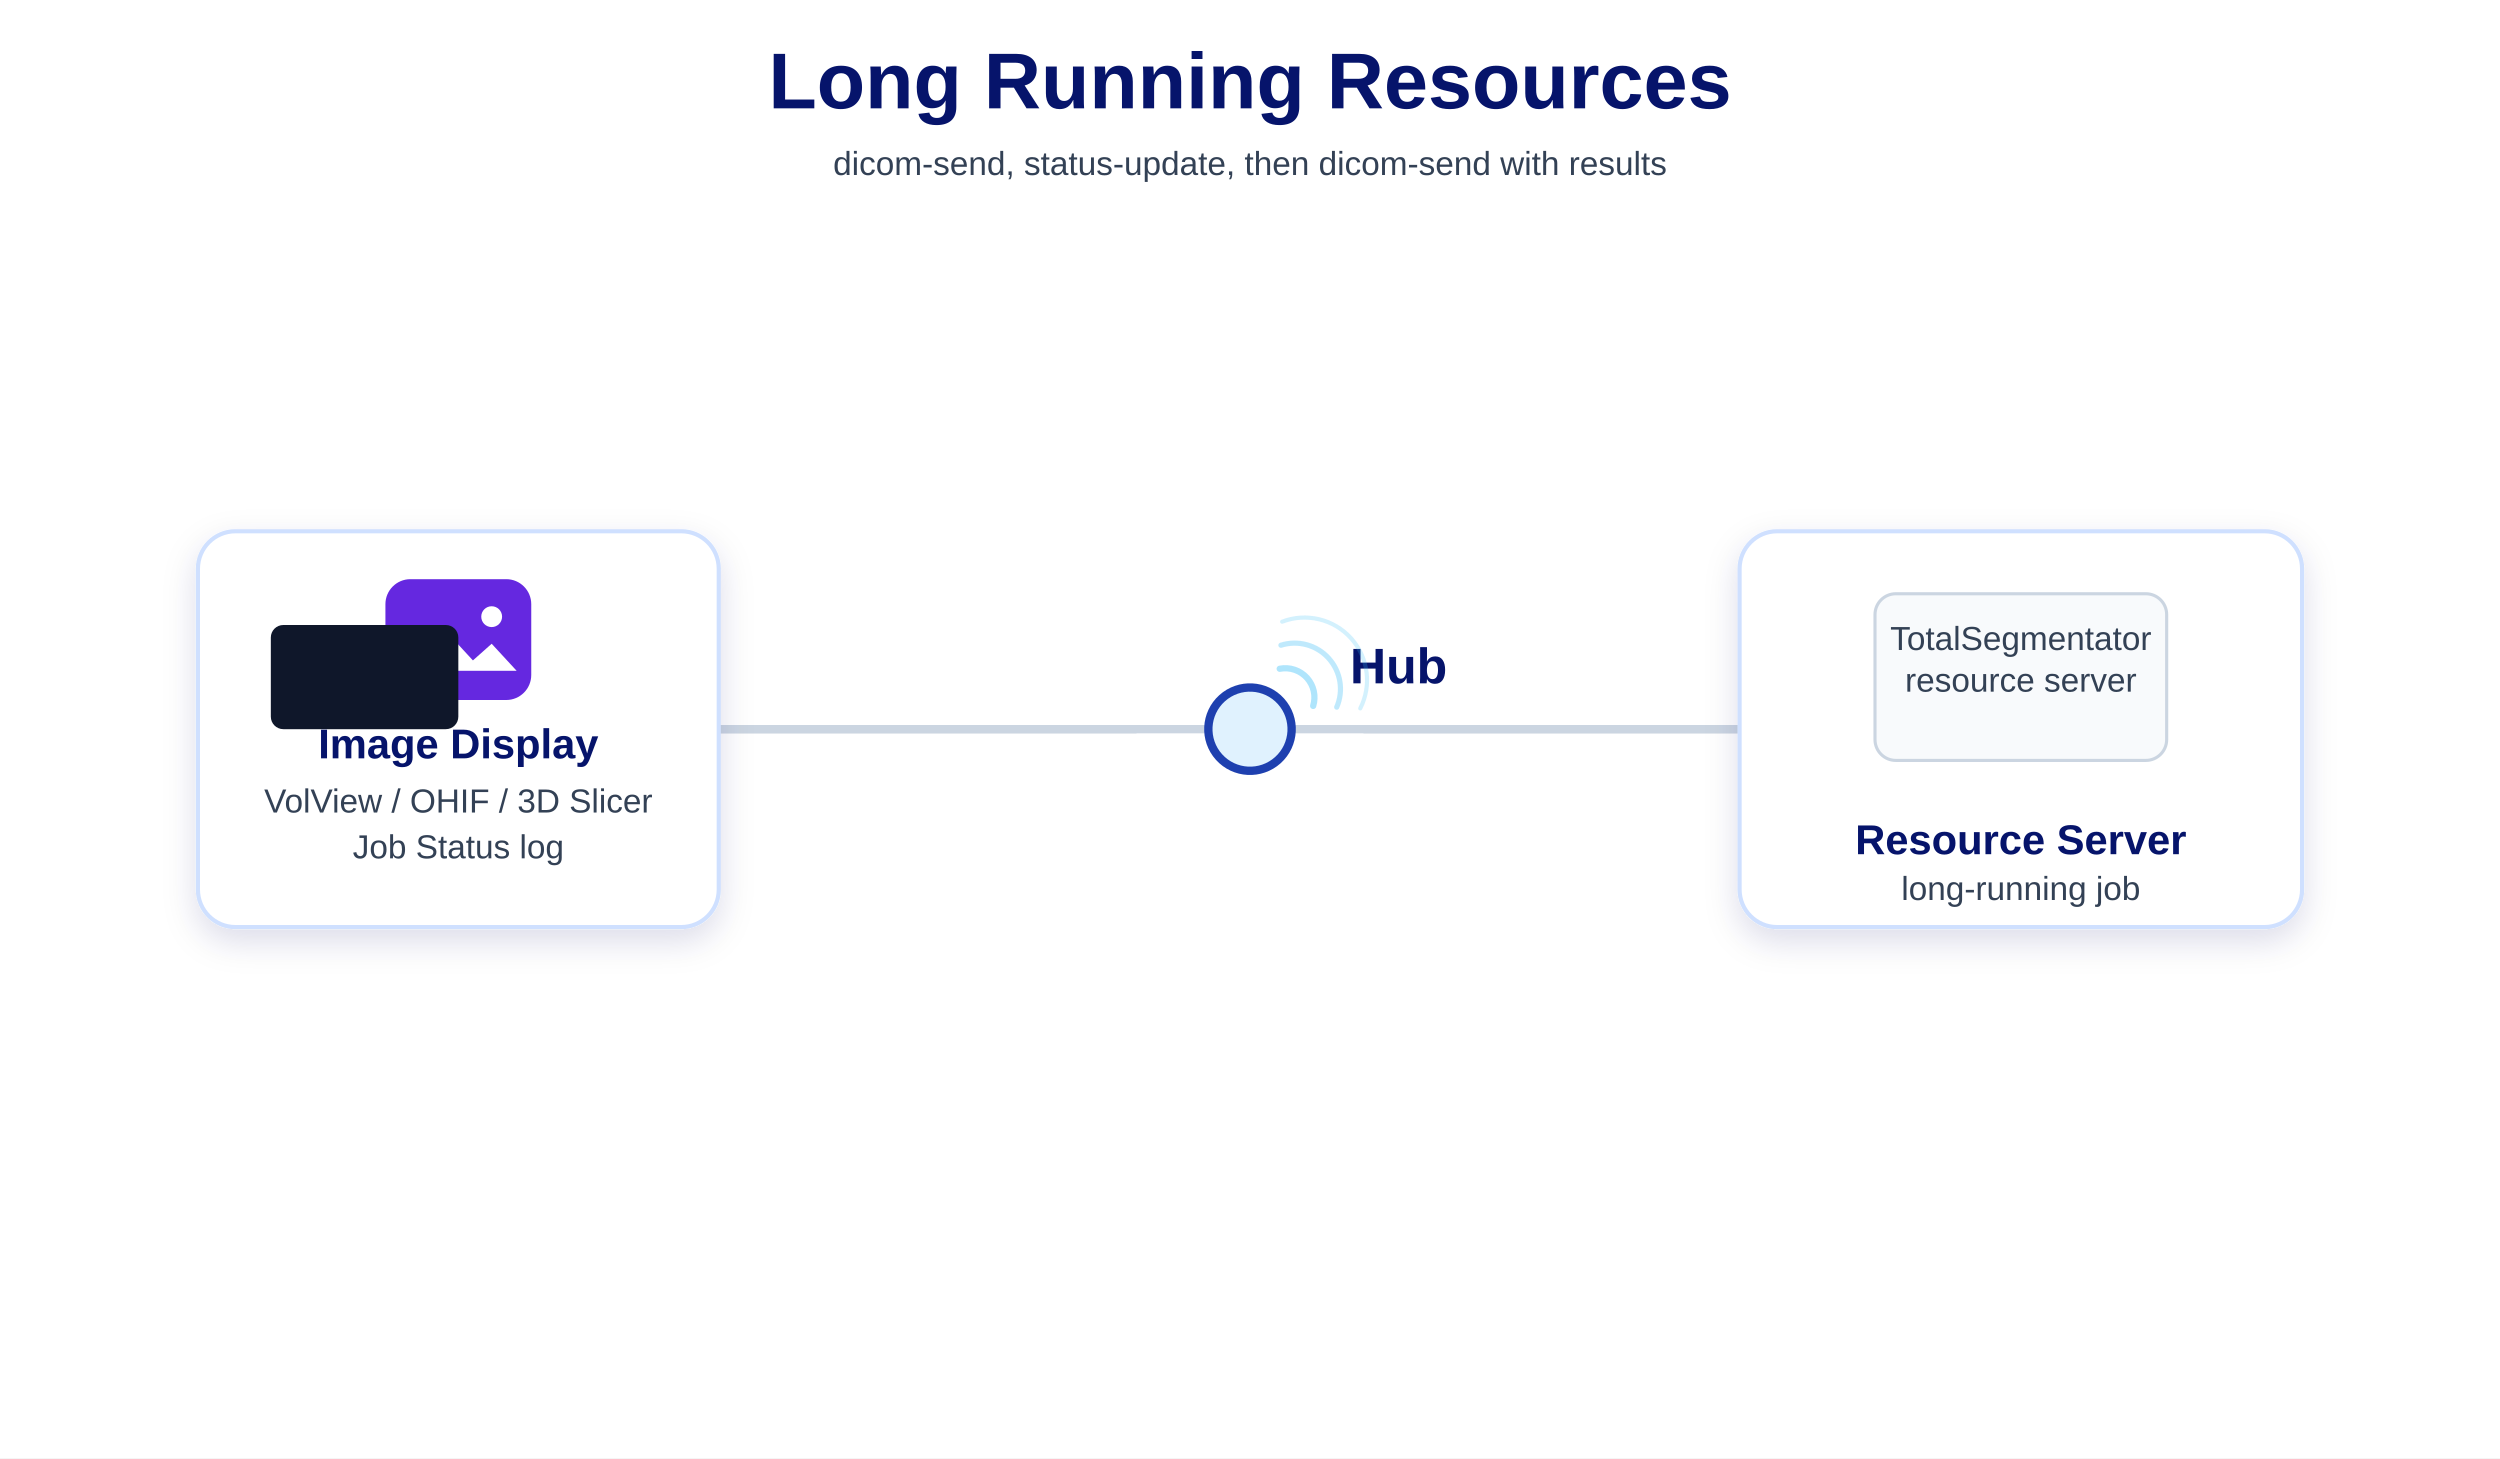
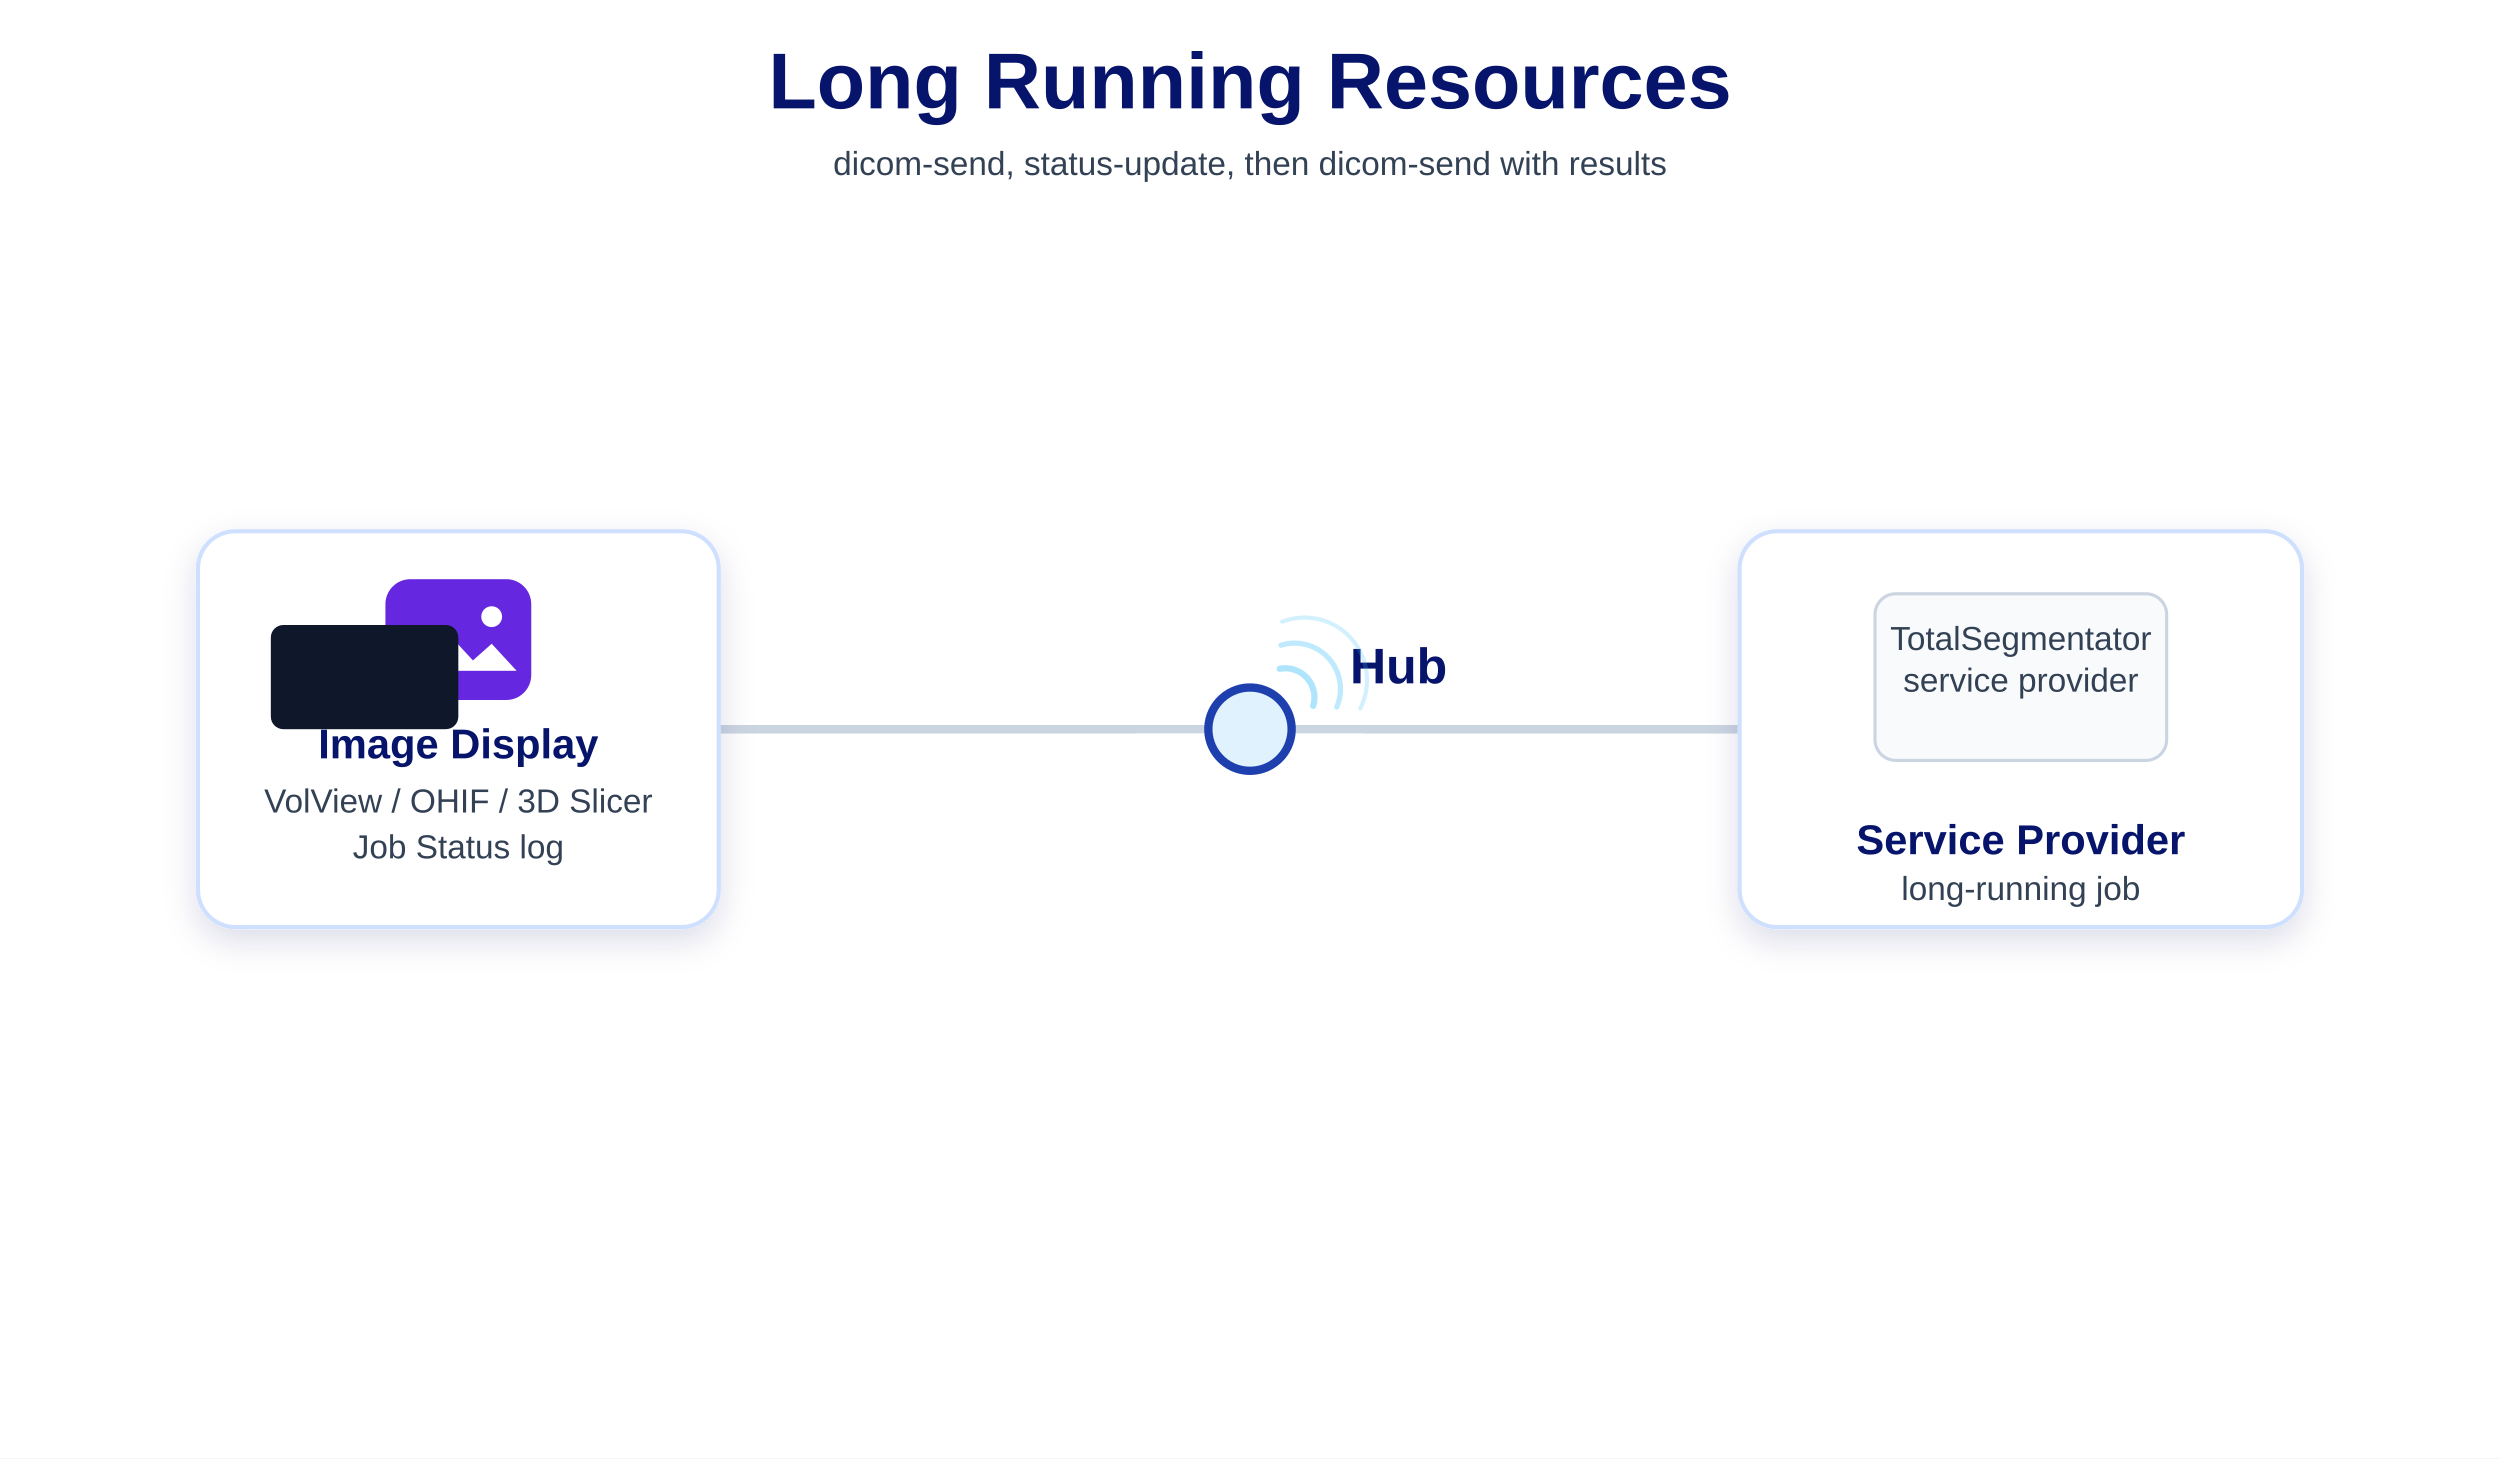
<svg xmlns="http://www.w3.org/2000/svg" viewBox="0 0 1200 700" width="1200" height="700" role="img" aria-labelledby="lrrTitle lrrDesc">
  <defs>
    <filter id="shadow" x="-20%" y="-20%" width="140%" height="140%">
      <feDropShadow dx="0" dy="6" stdDeviation="8" flood-color="#0b1b5f" flood-opacity="0.14" />
    </filter>
    <style>
      .title { font: 700 38px Arial, Helvetica, sans-serif; fill: #06146b; }
      .heading { font: 700 24px Arial, Helvetica, sans-serif; fill: #06146b; }
      .label { font: 700 20px Arial, Helvetica, sans-serif; fill: #06146b; }
      .small { font: 16px Arial, Helvetica, sans-serif; fill: #334155; }
      .panel { fill: #fff; stroke: #cfe0ff; stroke-width: 2; filter: url(#shadow); }
      .captionBox { fill: #06146b; opacity: 0.9; }
      .captionText { font: 700 13px Arial, Helvetica, sans-serif; fill: #fff; }
      .packetDicom { font: 700 10px Arial, Helvetica, sans-serif; fill: #fff; }
      .packetStatus { font: 700 9px Arial, Helvetica, sans-serif; fill: #fff; }
      .conn { fill: none; stroke: #cbd5e1; stroke-width: 4; stroke-linecap: round; }
      .jobBar { fill: #e2e8f0; }

      #step1Caption { opacity: 0; animation: step1Caption 32s infinite; }
      @keyframes step1Caption {
        0%, 3% { opacity: 0; }
        5%, 20% { opacity: 1; }
        22%, 100% { opacity: 0; }
      }
      #step2Caption { opacity: 0; animation: step2Caption 32s infinite; }
      @keyframes step2Caption {
        0%, 20% { opacity: 0; }
        22%, 58% { opacity: 1; }
        60%, 100% { opacity: 0; }
      }
      #step3Caption { opacity: 0; animation: step3Caption 32s infinite; }
      @keyframes step3Caption {
        0%, 58% { opacity: 0; }
        60%, 84% { opacity: 1; }
        86%, 100% { opacity: 0; }
      }
      #step4Caption { opacity: 0; animation: step4Caption 32s infinite; }
      @keyframes step4Caption {
        0%, 84% { opacity: 0; }
        86%, 96% { opacity: 1; }
        98%, 100% { opacity: 0; }
      }

      #lineIn, #lineOut { animation: linePulse 32s infinite; }
      @keyframes linePulse {
        0%, 18% { stroke: #cbd5e1; opacity: 0.45; }
        20%, 24% { stroke: #2457d6; opacity: 1; }
        26%, 58% { stroke: #cbd5e1; opacity: 0.45; }
        60%, 64% { stroke: #d97706; opacity: 1; }
        66%, 68% { stroke: #cbd5e1; opacity: 0.45; }
        70%, 82% { stroke: #2457d6; opacity: 1; }
        84%, 100% { stroke: #cbd5e1; opacity: 0.45; }
      }

      .packetDicomIn { opacity: 0; animation: packetDicomIn 32s infinite; }
      @keyframes packetDicomIn {
        0%, 4% { opacity: 0; transform: translate(220px, 350px); }
        6% { opacity: 1; transform: translate(220px, 350px); }
        12% { opacity: 1; transform: translate(600px, 350px); }
        18% { opacity: 1; transform: translate(980px, 350px); }
        20%, 100% { opacity: 0; transform: translate(980px, 350px); }
      }

      .packetStatus1 { opacity: 0; animation: packetStatus1 32s infinite; }
      @keyframes packetStatus1 {
        0%, 24% { opacity: 0; transform: translate(980px, 350px); }
        26% { opacity: 1; transform: translate(980px, 350px); }
        32% { opacity: 1; transform: translate(600px, 350px); }
        38% { opacity: 1; transform: translate(220px, 350px); }
        40%, 100% { opacity: 0; transform: translate(220px, 350px); }
      }
      .packetStatus2 { opacity: 0; animation: packetStatus2 32s infinite; }
      @keyframes packetStatus2 {
        0%, 32% { opacity: 0; transform: translate(980px, 350px); }
        34% { opacity: 1; transform: translate(980px, 350px); }
        40% { opacity: 1; transform: translate(600px, 350px); }
        46% { opacity: 1; transform: translate(220px, 350px); }
        48%, 100% { opacity: 0; transform: translate(220px, 350px); }
      }
      .packetStatus3 { opacity: 0; animation: packetStatus3 32s infinite; }
      @keyframes packetStatus3 {
        0%, 40% { opacity: 0; transform: translate(980px, 350px); }
        42% { opacity: 1; transform: translate(980px, 350px); }
        48% { opacity: 1; transform: translate(600px, 350px); }
        54% { opacity: 1; transform: translate(220px, 350px); }
        56%, 100% { opacity: 0; transform: translate(220px, 350px); }
      }

      .packetDicomOut { opacity: 0; animation: packetDicomOut 32s infinite; }
      @keyframes packetDicomOut {
        0%, 62% { opacity: 0; transform: translate(980px, 350px); }
        64% { opacity: 1; transform: translate(980px, 350px); }
        70% { opacity: 1; transform: translate(600px, 350px); }
        76% { opacity: 1; transform: translate(220px, 350px); }
        78%, 100% { opacity: 0; transform: translate(220px, 350px); }
      }

      #rsJobPanel { opacity: 0; animation: rsJobPanel 32s infinite; }
      @keyframes rsJobPanel {
        0%, 20% { opacity: 0; }
        22%, 58% { opacity: 1; }
        60%, 100% { opacity: 0; }
      }
      #jobFill { opacity: 0; transform-origin: 0px 5px; animation: jobFill 32s infinite; }
      @keyframes jobFill {
        0%, 22% { opacity: 0; transform: scaleX(0); }
        28%, 56% { opacity: 1; transform: scaleX(1); }
        58%, 100% { opacity: 0; transform: scaleX(1); }
      }
      #idResultStudy { opacity: 0; animation: idResultStudy 32s infinite; }
      @keyframes idResultStudy {
        0%, 78% { opacity: 0; }
        80%, 96% { opacity: 0.95; }
        100% { opacity: 0; }
      }

      #castHubGraphic { transform-origin: 0px 0px; animation: hubPulse 32s infinite; }
      @keyframes hubPulse {
        0%, 4% { transform: scale(1); }
        6%, 18% { transform: scale(1.06); }
        20%, 24% { transform: scale(1); }
        26%, 54% { transform: scale(1.03); }
        56%, 62% { transform: scale(1); }
        64%, 76% { transform: scale(1.06); }
        78%, 100% { transform: scale(1); }
      }
      #hubBroadcastArcs { opacity: 0.4; animation: hubBroadcastArcs 32s infinite; }
      @keyframes hubBroadcastArcs {
        0%, 4% { opacity: 0.4; }
        6%, 78% { opacity: 1; }
        80%, 100% { opacity: 0.4; }
      }
    </style>
  </defs>
  <rect width="1200" height="700" fill="#ffffff" />
  <text x="600" y="52" text-anchor="middle" class="title">Long Running Resources</text>
  <text x="600" y="84" text-anchor="middle" class="small">dicom-send, status-update, then dicom-send with results</text>
  <g id="step1Caption">
    <rect class="captionBox" x="170" y="108" width="860" height="44" rx="8" />
-     <text x="600" y="136" text-anchor="middle" class="captionText">Step 1: Image Display sends the study to the resource server with dicom-send</text>
+     <text x="600" y="136" text-anchor="middle" class="captionText">Step 1: Image Display sends the study to the service provider with dicom-send</text>
  </g>
  <g id="step2Caption">
    <rect class="captionBox" x="150" y="108" width="900" height="44" rx="8" />
    <text x="600" y="136" text-anchor="middle" class="captionText">Step 2: While the job runs, the server publishes status-update lines to the viewer</text>
  </g>
  <g id="step3Caption">
    <rect class="captionBox" x="160" y="108" width="880" height="44" rx="8" />
    <text x="600" y="136" text-anchor="middle" class="captionText">Step 3: When finished, results return with another dicom-send</text>
  </g>
  <g id="step4Caption">
    <rect class="captionBox" x="220" y="108" width="760" height="44" rx="8" />
    <text x="600" y="136" text-anchor="middle" class="captionText">Step 4: Image Display loads the segmentation overlay</text>
  </g>
  <path id="lineIn" class="conn" d="M345 350 L545 350" />
  <path id="lineMid" class="conn" d="M655 350 L835 350" />
  <path id="lineOut" class="conn" d="M835 350 L655 350 L345 350" />
  <g id="imageDisplay">
    <rect class="panel" x="95" y="255" width="250" height="190" rx="18" />
    <rect x="185" y="278" width="70" height="58" rx="12" fill="#6528e0" />
    <path d="M200 322 L215 304 L227 317 L236 309 L248 322 Z" fill="#fff" />
    <circle cx="236" cy="296" r="5" fill="#fff" />
    <rect x="130" y="300" width="90" height="50" rx="6" fill="#0f172a" />
    <rect id="idResultStudy" x="138" y="308" width="74" height="34" rx="4" fill="#16a34a" />
    <text x="220" y="364" text-anchor="middle" class="label">Image Display</text>
    <text x="220" y="390" text-anchor="middle" class="small">VolView / OHIF / 3D Slicer</text>
    <text x="220" y="412" text-anchor="middle" class="small">Job Status log</text>
  </g>
  <g id="castHub">
    <text x="648" y="328" text-anchor="start" class="heading">Hub</text>
  </g>
  <g transform="translate(600, 350)">
    <g id="castHubGraphic">
      <g transform="rotate(-42)">
        <g id="hubBroadcastArcs" fill="none" stroke="#38bdf8" stroke-linecap="round">
          <path d="M30 -12 A 14 14 0 0 1 30 12" stroke-width="3" />
          <path d="M38 -20 A 22 22 0 0 1 38 20" stroke-width="2.5" opacity="0.8" />
          <path d="M46 -28 A 30 30 0 0 1 46 28" stroke-width="2" opacity="0.55" />
        </g>
        <g id="hubDish">
          <circle cx="0" cy="0" r="20" fill="#e0f2fe" stroke="#1e40af" stroke-width="4" />
        </g>
      </g>
    </g>
  </g>
  <g id="resourceServer">
    <rect class="panel" x="835" y="255" width="270" height="190" rx="18" />
    <rect x="900" y="285" width="140" height="80" rx="10" fill="#f8fafc" stroke="#cbd5e1" stroke-width="1.5" />
    <text x="970" y="312" text-anchor="middle" class="small">TotalSegmentator</text>
-     <text x="970" y="332" text-anchor="middle" class="small">resource server</text>
+     <text x="970" y="332" text-anchor="middle" class="small">service provider</text>
    <g id="rsJobPanel">
      <rect class="jobBar" x="890" y="348" width="160" height="10" rx="5" />
      <rect id="jobFill" x="890" y="348" width="160" height="10" rx="5" fill="#f59e0b" />
      <text x="970" y="372" text-anchor="middle" class="small" fill="#b45309">running...</text>
    </g>
-     <text x="970" y="410" text-anchor="middle" class="label">Resource Server</text>
+     <text x="970" y="410" text-anchor="middle" class="label">Service Provider</text>
    <text x="970" y="432" text-anchor="middle" class="small">long-running job</text>
  </g>
  <g class="packetDicomIn">
    <rect x="-52" y="-14" width="104" height="28" rx="14" fill="#2457d6" stroke="#1e40af" stroke-width="1.5" />
    <text x="0" y="4" text-anchor="middle" class="packetDicom">dicom-send</text>
  </g>
  <g class="packetStatus1">
    <rect x="-58" y="-12" width="116" height="24" rx="12" fill="#d97706" stroke="#b45309" stroke-width="1.5" />
    <text x="0" y="4" text-anchor="middle" class="packetStatus">status-update</text>
  </g>
  <g class="packetStatus2">
    <rect x="-58" y="-12" width="116" height="24" rx="12" fill="#d97706" stroke="#b45309" stroke-width="1.5" />
    <text x="0" y="4" text-anchor="middle" class="packetStatus">status-update</text>
  </g>
  <g class="packetStatus3">
    <rect x="-58" y="-12" width="116" height="24" rx="12" fill="#d97706" stroke="#b45309" stroke-width="1.5" />
    <text x="0" y="4" text-anchor="middle" class="packetStatus">status-update</text>
  </g>
  <g class="packetDicomOut">
    <rect x="-52" y="-14" width="104" height="28" rx="14" fill="#2457d6" stroke="#1e40af" stroke-width="1.5" />
    <text x="0" y="4" text-anchor="middle" class="packetDicom">dicom-send</text>
  </g>
</svg>
